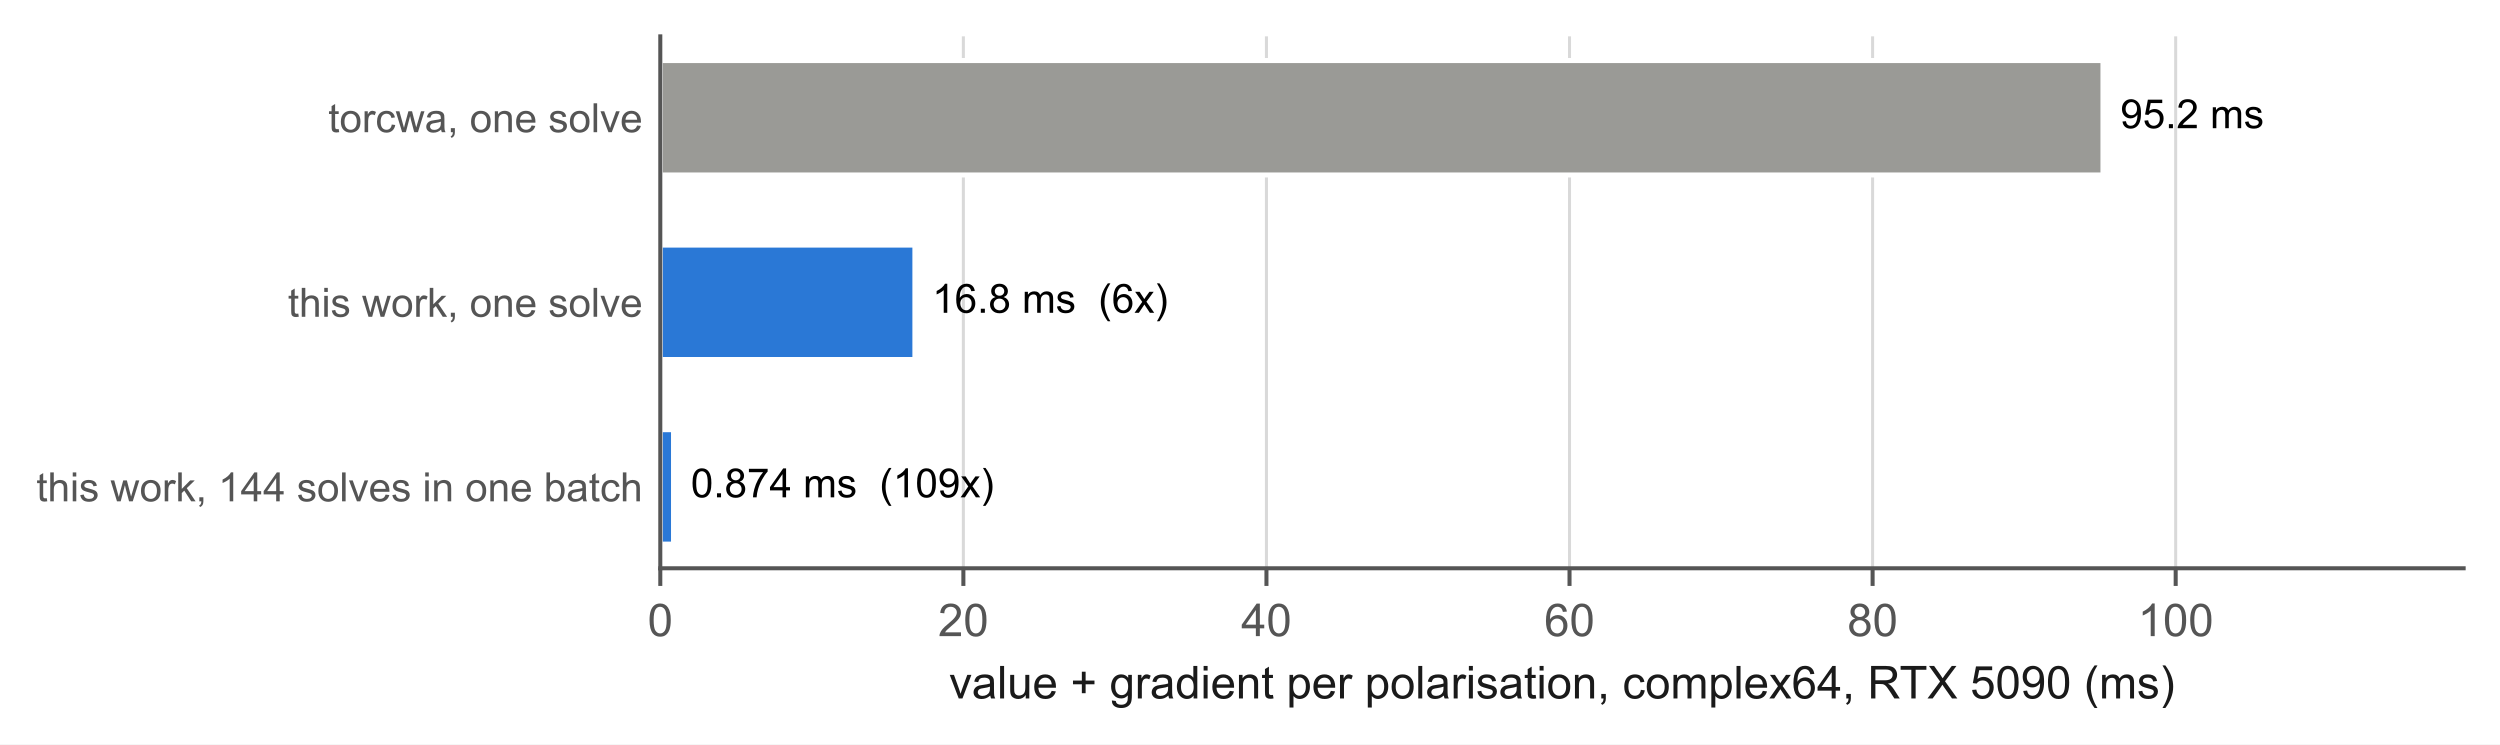
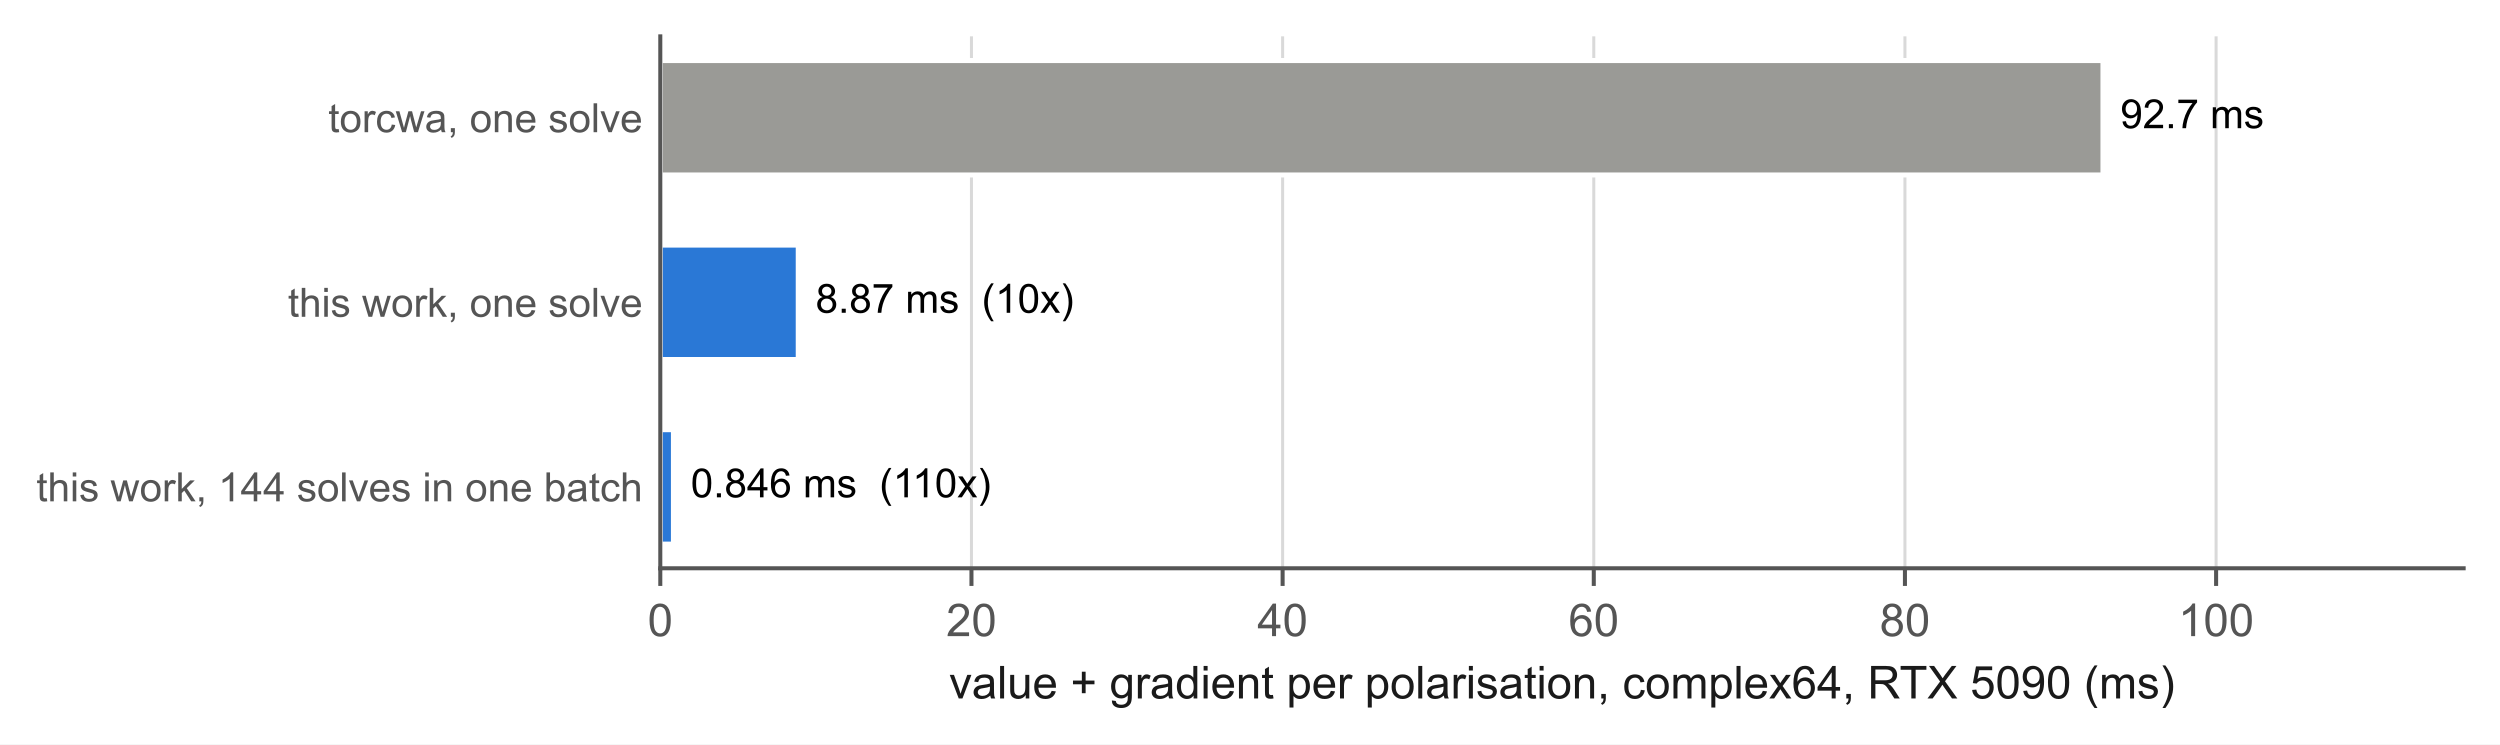
<svg xmlns="http://www.w3.org/2000/svg" xmlns:xlink="http://www.w3.org/1999/xlink" width="495.079pt" height="147.413pt" viewBox="0 0 495.079 147.413" version="1.1">
  <defs>
    <style type="text/css">*{stroke-linejoin: round; stroke-linecap: butt}</style>
  </defs>
  <g id="figure_1">
    <g id="patch_1">
      <path d="M 0 147.413  L 495.079 147.413  L 495.079 0  L 0 0  z " style="fill: #ffffff" />
    </g>
    <g id="axes_1">
      <g id="patch_2">
        <path d="M 130.759 112.536  L 487.879 112.536  L 487.879 7.2  L 130.759 7.2  z " style="fill: #ffffff" />
      </g>
      <g id="matplotlib.axis_1">
        <g id="xtick_1">
          <g id="line2d_1">
-             <path d="M 130.759 112.536  L 130.759 7.2  " clip-path="url(#p90bf9b2eee)" style="fill: none; stroke: #d9d9d9; stroke-width: 0.6; stroke-linecap: square" />
+             <path d="M 130.759 112.536  L 130.759 7.2  " clip-path="url(#p0d1d8a98d4)" style="fill: none; stroke: #d9d9d9; stroke-width: 0.6; stroke-linecap: square" />
          </g>
          <g id="line2d_2">
            <defs>
-               <path id="m7c57990045" d="M 0 0  L 0 3.5  " style="stroke: #555555; stroke-width: 0.8" />
+               <path id="md6d1054893" d="M 0 0  L 0 3.5  " style="stroke: #555555; stroke-width: 0.8" />
            </defs>
            <g>
-               <use xlink:href="#m7c57990045" x="130.759" y="112.536" style="fill: #555555; stroke: #555555; stroke-width: 0.8" />
+               <use xlink:href="#md6d1054893" x="130.759" y="112.536" style="fill: #555555; stroke: #555555; stroke-width: 0.8" />
            </g>
          </g>
          <g id="text_1">
            <g style="fill: #555555" transform="translate(128.2563 125.978) scale(0.09 -0.09)">
              <defs>
                <path id="ArialMT-30" d="M 266 2259  Q 266 3072 433 3567  Q 600 4063 929 4331  Q 1259 4600 1759 4600  Q 2128 4600 2406 4451  Q 2684 4303 2865 4023  Q 3047 3744 3150 3342  Q 3253 2941 3253 2259  Q 3253 1453 3087 958  Q 2922 463 2592 192  Q 2263 -78 1759 -78  Q 1097 -78 719 397  Q 266 969 266 2259  z M 844 2259  Q 844 1131 1108 757  Q 1372 384 1759 384  Q 2147 384 2411 759  Q 2675 1134 2675 2259  Q 2675 3391 2411 3762  Q 2147 4134 1753 4134  Q 1366 4134 1134 3806  Q 844 3388 844 2259  z " transform="scale(0.015625)" />
              </defs>
              <use xlink:href="#ArialMT-30" />
            </g>
          </g>
        </g>
        <g id="xtick_2">
          <g id="line2d_3">
-             <path d="M 190.778 112.536  L 190.778 7.2  " clip-path="url(#p90bf9b2eee)" style="fill: none; stroke: #d9d9d9; stroke-width: 0.6; stroke-linecap: square" />
+             <path d="M 192.379 112.536  L 192.379 7.2  " clip-path="url(#p0d1d8a98d4)" style="fill: none; stroke: #d9d9d9; stroke-width: 0.6; stroke-linecap: square" />
          </g>
          <g id="line2d_4">
            <g>
-               <use xlink:href="#m7c57990045" x="190.778" y="112.536" style="fill: #555555; stroke: #555555; stroke-width: 0.8" />
+               <use xlink:href="#md6d1054893" x="192.379" y="112.536" style="fill: #555555; stroke: #555555; stroke-width: 0.8" />
            </g>
          </g>
          <g id="text_2">
-             <g style="fill: #555555" transform="translate(185.7727 125.978) scale(0.09 -0.09)">
+             <g style="fill: #555555" transform="translate(187.3737 125.978) scale(0.09 -0.09)">
              <defs>
                <path id="ArialMT-32" d="M 3222 541  L 3222 0  L 194 0  Q 188 203 259 391  Q 375 700 629 1000  Q 884 1300 1366 1694  Q 2113 2306 2375 2664  Q 2638 3022 2638 3341  Q 2638 3675 2398 3904  Q 2159 4134 1775 4134  Q 1369 4134 1125 3890  Q 881 3647 878 3216  L 300 3275  Q 359 3922 746 4261  Q 1134 4600 1788 4600  Q 2447 4600 2831 4234  Q 3216 3869 3216 3328  Q 3216 3053 3103 2787  Q 2991 2522 2730 2228  Q 2469 1934 1863 1422  Q 1356 997 1212 845  Q 1069 694 975 541  L 3222 541  z " transform="scale(0.015625)" />
              </defs>
              <use xlink:href="#ArialMT-32" />
              <use xlink:href="#ArialMT-30" transform="translate(55.61523 0)" />
            </g>
          </g>
        </g>
        <g id="xtick_3">
          <g id="line2d_5">
-             <path d="M 250.796 112.536  L 250.796 7.2  " clip-path="url(#p90bf9b2eee)" style="fill: none; stroke: #d9d9d9; stroke-width: 0.6; stroke-linecap: square" />
+             <path d="M 253.998 112.536  L 253.998 7.2  " clip-path="url(#p0d1d8a98d4)" style="fill: none; stroke: #d9d9d9; stroke-width: 0.6; stroke-linecap: square" />
          </g>
          <g id="line2d_6">
            <g>
-               <use xlink:href="#m7c57990045" x="250.796" y="112.536" style="fill: #555555; stroke: #555555; stroke-width: 0.8" />
+               <use xlink:href="#md6d1054893" x="253.998" y="112.536" style="fill: #555555; stroke: #555555; stroke-width: 0.8" />
            </g>
          </g>
          <g id="text_3">
-             <g style="fill: #555555" transform="translate(245.7915 125.978) scale(0.09 -0.09)">
+             <g style="fill: #555555" transform="translate(248.9936 125.978) scale(0.09 -0.09)">
              <defs>
                <path id="ArialMT-34" d="M 2069 0  L 2069 1097  L 81 1097  L 81 1613  L 2172 4581  L 2631 4581  L 2631 1613  L 3250 1613  L 3250 1097  L 2631 1097  L 2631 0  L 2069 0  z M 2069 1613  L 2069 3678  L 634 1613  L 2069 1613  z " transform="scale(0.015625)" />
              </defs>
              <use xlink:href="#ArialMT-34" />
              <use xlink:href="#ArialMT-30" transform="translate(55.61523 0)" />
            </g>
          </g>
        </g>
        <g id="xtick_4">
          <g id="line2d_7">
-             <path d="M 310.815 112.536  L 310.815 7.2  " clip-path="url(#p90bf9b2eee)" style="fill: none; stroke: #d9d9d9; stroke-width: 0.6; stroke-linecap: square" />
+             <path d="M 315.618 112.536  L 315.618 7.2  " clip-path="url(#p0d1d8a98d4)" style="fill: none; stroke: #d9d9d9; stroke-width: 0.6; stroke-linecap: square" />
          </g>
          <g id="line2d_8">
            <g>
-               <use xlink:href="#m7c57990045" x="310.815" y="112.536" style="fill: #555555; stroke: #555555; stroke-width: 0.8" />
+               <use xlink:href="#md6d1054893" x="315.618" y="112.536" style="fill: #555555; stroke: #555555; stroke-width: 0.8" />
            </g>
          </g>
          <g id="text_4">
-             <g style="fill: #555555" transform="translate(305.8103 125.978) scale(0.09 -0.09)">
+             <g style="fill: #555555" transform="translate(310.6134 125.978) scale(0.09 -0.09)">
              <defs>
                <path id="ArialMT-36" d="M 3184 3459  L 2625 3416  Q 2550 3747 2413 3897  Q 2184 4138 1850 4138  Q 1581 4138 1378 3988  Q 1113 3794 959 3422  Q 806 3050 800 2363  Q 1003 2672 1297 2822  Q 1591 2972 1913 2972  Q 2475 2972 2870 2558  Q 3266 2144 3266 1488  Q 3266 1056 3080 686  Q 2894 316 2569 119  Q 2244 -78 1831 -78  Q 1128 -78 684 439  Q 241 956 241 2144  Q 241 3472 731 4075  Q 1159 4600 1884 4600  Q 2425 4600 2770 4297  Q 3116 3994 3184 3459  z M 888 1484  Q 888 1194 1011 928  Q 1134 663 1356 523  Q 1578 384 1822 384  Q 2178 384 2434 671  Q 2691 959 2691 1453  Q 2691 1928 2437 2201  Q 2184 2475 1800 2475  Q 1419 2475 1153 2201  Q 888 1928 888 1484  z " transform="scale(0.015625)" />
              </defs>
              <use xlink:href="#ArialMT-36" />
              <use xlink:href="#ArialMT-30" transform="translate(55.61523 0)" />
            </g>
          </g>
        </g>
        <g id="xtick_5">
          <g id="line2d_9">
-             <path d="M 370.834 112.536  L 370.834 7.2  " clip-path="url(#p90bf9b2eee)" style="fill: none; stroke: #d9d9d9; stroke-width: 0.6; stroke-linecap: square" />
+             <path d="M 377.238 112.536  L 377.238 7.2  " clip-path="url(#p0d1d8a98d4)" style="fill: none; stroke: #d9d9d9; stroke-width: 0.6; stroke-linecap: square" />
          </g>
          <g id="line2d_10">
            <g>
-               <use xlink:href="#m7c57990045" x="370.834" y="112.536" style="fill: #555555; stroke: #555555; stroke-width: 0.8" />
+               <use xlink:href="#md6d1054893" x="377.238" y="112.536" style="fill: #555555; stroke: #555555; stroke-width: 0.8" />
            </g>
          </g>
          <g id="text_5">
-             <g style="fill: #555555" transform="translate(365.8291 125.978) scale(0.09 -0.09)">
+             <g style="fill: #555555" transform="translate(372.2332 125.978) scale(0.09 -0.09)">
              <defs>
                <path id="ArialMT-38" d="M 1131 2484  Q 781 2613 612 2850  Q 444 3088 444 3419  Q 444 3919 803 4259  Q 1163 4600 1759 4600  Q 2359 4600 2725 4251  Q 3091 3903 3091 3403  Q 3091 3084 2923 2848  Q 2756 2613 2416 2484  Q 2838 2347 3058 2040  Q 3278 1734 3278 1309  Q 3278 722 2862 322  Q 2447 -78 1769 -78  Q 1091 -78 675 323  Q 259 725 259 1325  Q 259 1772 486 2073  Q 713 2375 1131 2484  z M 1019 3438  Q 1019 3113 1228 2906  Q 1438 2700 1772 2700  Q 2097 2700 2305 2904  Q 2513 3109 2513 3406  Q 2513 3716 2298 3927  Q 2084 4138 1766 4138  Q 1444 4138 1231 3931  Q 1019 3725 1019 3438  z M 838 1322  Q 838 1081 952 856  Q 1066 631 1291 507  Q 1516 384 1775 384  Q 2178 384 2440 643  Q 2703 903 2703 1303  Q 2703 1709 2433 1975  Q 2163 2241 1756 2241  Q 1359 2241 1098 1978  Q 838 1716 838 1322  z " transform="scale(0.015625)" />
              </defs>
              <use xlink:href="#ArialMT-38" />
              <use xlink:href="#ArialMT-30" transform="translate(55.61523 0)" />
            </g>
          </g>
        </g>
        <g id="xtick_6">
          <g id="line2d_11">
-             <path d="M 430.853 112.536  L 430.853 7.2  " clip-path="url(#p90bf9b2eee)" style="fill: none; stroke: #d9d9d9; stroke-width: 0.6; stroke-linecap: square" />
+             <path d="M 438.858 112.536  L 438.858 7.2  " clip-path="url(#p0d1d8a98d4)" style="fill: none; stroke: #d9d9d9; stroke-width: 0.6; stroke-linecap: square" />
          </g>
          <g id="line2d_12">
            <g>
-               <use xlink:href="#m7c57990045" x="430.853" y="112.536" style="fill: #555555; stroke: #555555; stroke-width: 0.8" />
+               <use xlink:href="#md6d1054893" x="438.858" y="112.536" style="fill: #555555; stroke: #555555; stroke-width: 0.8" />
            </g>
          </g>
          <g id="text_6">
-             <g style="fill: #555555" transform="translate(423.3455 125.978) scale(0.09 -0.09)">
+             <g style="fill: #555555" transform="translate(431.3506 125.978) scale(0.09 -0.09)">
              <defs>
                <path id="ArialMT-31" d="M 2384 0  L 1822 0  L 1822 3584  Q 1619 3391 1289 3197  Q 959 3003 697 2906  L 697 3450  Q 1169 3672 1522 3987  Q 1875 4303 2022 4600  L 2384 4600  L 2384 0  z " transform="scale(0.015625)" />
              </defs>
              <use xlink:href="#ArialMT-31" />
              <use xlink:href="#ArialMT-30" transform="translate(55.61523 0)" />
              <use xlink:href="#ArialMT-30" transform="translate(111.2305 0)" />
            </g>
          </g>
        </g>
        <g id="text_7">
          <g style="fill: #1a1a1a" transform="translate(187.9692 138.3185) scale(0.09 -0.09)">
            <defs>
              <path id="ArialMT-76" d="M 1344 0  L 81 3319  L 675 3319  L 1388 1331  Q 1503 1009 1600 663  Q 1675 925 1809 1294  L 2547 3319  L 3125 3319  L 1869 0  L 1344 0  z " transform="scale(0.015625)" />
              <path id="ArialMT-61" d="M 2588 409  Q 2275 144 1986 34  Q 1697 -75 1366 -75  Q 819 -75 525 192  Q 231 459 231 875  Q 231 1119 342 1320  Q 453 1522 633 1644  Q 813 1766 1038 1828  Q 1203 1872 1538 1913  Q 2219 1994 2541 2106  Q 2544 2222 2544 2253  Q 2544 2597 2384 2738  Q 2169 2928 1744 2928  Q 1347 2928 1158 2789  Q 969 2650 878 2297  L 328 2372  Q 403 2725 575 2942  Q 747 3159 1072 3276  Q 1397 3394 1825 3394  Q 2250 3394 2515 3294  Q 2781 3194 2906 3042  Q 3031 2891 3081 2659  Q 3109 2516 3109 2141  L 3109 1391  Q 3109 606 3145 398  Q 3181 191 3288 0  L 2700 0  Q 2613 175 2588 409  z M 2541 1666  Q 2234 1541 1622 1453  Q 1275 1403 1131 1340  Q 988 1278 909 1158  Q 831 1038 831 891  Q 831 666 1001 516  Q 1172 366 1500 366  Q 1825 366 2078 508  Q 2331 650 2450 897  Q 2541 1088 2541 1459  L 2541 1666  z " transform="scale(0.015625)" />
              <path id="ArialMT-6c" d="M 409 0  L 409 4581  L 972 4581  L 972 0  L 409 0  z " transform="scale(0.015625)" />
              <path id="ArialMT-75" d="M 2597 0  L 2597 488  Q 2209 -75 1544 -75  Q 1250 -75 995 37  Q 741 150 617 320  Q 494 491 444 738  Q 409 903 409 1263  L 409 3319  L 972 3319  L 972 1478  Q 972 1038 1006 884  Q 1059 663 1231 536  Q 1403 409 1656 409  Q 1909 409 2131 539  Q 2353 669 2445 892  Q 2538 1116 2538 1541  L 2538 3319  L 3100 3319  L 3100 0  L 2597 0  z " transform="scale(0.015625)" />
              <path id="ArialMT-65" d="M 2694 1069  L 3275 997  Q 3138 488 2766 206  Q 2394 -75 1816 -75  Q 1088 -75 661 373  Q 234 822 234 1631  Q 234 2469 665 2931  Q 1097 3394 1784 3394  Q 2450 3394 2872 2941  Q 3294 2488 3294 1666  Q 3294 1616 3291 1516  L 816 1516  Q 847 969 1125 678  Q 1403 388 1819 388  Q 2128 388 2347 550  Q 2566 713 2694 1069  z M 847 1978  L 2700 1978  Q 2663 2397 2488 2606  Q 2219 2931 1791 2931  Q 1403 2931 1139 2672  Q 875 2413 847 1978  z " transform="scale(0.015625)" />
              <path id="ArialMT-20" transform="scale(0.015625)" />
              <path id="ArialMT-2b" d="M 1603 741  L 1603 1997  L 356 1997  L 356 2522  L 1603 2522  L 1603 3769  L 2134 3769  L 2134 2522  L 3381 2522  L 3381 1997  L 2134 1997  L 2134 741  L 1603 741  z " transform="scale(0.015625)" />
              <path id="ArialMT-67" d="M 319 -275  L 866 -356  Q 900 -609 1056 -725  Q 1266 -881 1628 -881  Q 2019 -881 2231 -725  Q 2444 -569 2519 -288  Q 2563 -116 2559 434  Q 2191 0 1641 0  Q 956 0 581 494  Q 206 988 206 1678  Q 206 2153 378 2554  Q 550 2956 876 3175  Q 1203 3394 1644 3394  Q 2231 3394 2613 2919  L 2613 3319  L 3131 3319  L 3131 450  Q 3131 -325 2973 -648  Q 2816 -972 2473 -1159  Q 2131 -1347 1631 -1347  Q 1038 -1347 672 -1080  Q 306 -813 319 -275  z M 784 1719  Q 784 1066 1043 766  Q 1303 466 1694 466  Q 2081 466 2343 764  Q 2606 1063 2606 1700  Q 2606 2309 2336 2618  Q 2066 2928 1684 2928  Q 1309 2928 1046 2623  Q 784 2319 784 1719  z " transform="scale(0.015625)" />
              <path id="ArialMT-72" d="M 416 0  L 416 3319  L 922 3319  L 922 2816  Q 1116 3169 1280 3281  Q 1444 3394 1641 3394  Q 1925 3394 2219 3213  L 2025 2691  Q 1819 2813 1613 2813  Q 1428 2813 1281 2702  Q 1134 2591 1072 2394  Q 978 2094 978 1738  L 978 0  L 416 0  z " transform="scale(0.015625)" />
              <path id="ArialMT-64" d="M 2575 0  L 2575 419  Q 2259 -75 1647 -75  Q 1250 -75 917 144  Q 584 363 401 755  Q 219 1147 219 1656  Q 219 2153 384 2558  Q 550 2963 881 3178  Q 1213 3394 1622 3394  Q 1922 3394 2156 3267  Q 2391 3141 2538 2938  L 2538 4581  L 3097 4581  L 3097 0  L 2575 0  z M 797 1656  Q 797 1019 1065 703  Q 1334 388 1700 388  Q 2069 388 2326 689  Q 2584 991 2584 1609  Q 2584 2291 2321 2609  Q 2059 2928 1675 2928  Q 1300 2928 1048 2622  Q 797 2316 797 1656  z " transform="scale(0.015625)" />
              <path id="ArialMT-69" d="M 425 3934  L 425 4581  L 988 4581  L 988 3934  L 425 3934  z M 425 0  L 425 3319  L 988 3319  L 988 0  L 425 0  z " transform="scale(0.015625)" />
              <path id="ArialMT-6e" d="M 422 0  L 422 3319  L 928 3319  L 928 2847  Q 1294 3394 1984 3394  Q 2284 3394 2536 3286  Q 2788 3178 2913 3003  Q 3038 2828 3088 2588  Q 3119 2431 3119 2041  L 3119 0  L 2556 0  L 2556 2019  Q 2556 2363 2490 2533  Q 2425 2703 2258 2804  Q 2091 2906 1866 2906  Q 1506 2906 1245 2678  Q 984 2450 984 1813  L 984 0  L 422 0  z " transform="scale(0.015625)" />
              <path id="ArialMT-74" d="M 1650 503  L 1731 6  Q 1494 -44 1306 -44  Q 1000 -44 831 53  Q 663 150 594 308  Q 525 466 525 972  L 525 2881  L 113 2881  L 113 3319  L 525 3319  L 525 4141  L 1084 4478  L 1084 3319  L 1650 3319  L 1650 2881  L 1084 2881  L 1084 941  Q 1084 700 1114 631  Q 1144 563 1211 522  Q 1278 481 1403 481  Q 1497 481 1650 503  z " transform="scale(0.015625)" />
              <path id="ArialMT-70" d="M 422 -1272  L 422 3319  L 934 3319  L 934 2888  Q 1116 3141 1344 3267  Q 1572 3394 1897 3394  Q 2322 3394 2647 3175  Q 2972 2956 3137 2557  Q 3303 2159 3303 1684  Q 3303 1175 3120 767  Q 2938 359 2589 142  Q 2241 -75 1856 -75  Q 1575 -75 1351 44  Q 1128 163 984 344  L 984 -1272  L 422 -1272  z M 931 1641  Q 931 1000 1190 694  Q 1450 388 1819 388  Q 2194 388 2461 705  Q 2728 1022 2728 1688  Q 2728 2322 2467 2637  Q 2206 2953 1844 2953  Q 1484 2953 1207 2617  Q 931 2281 931 1641  z " transform="scale(0.015625)" />
              <path id="ArialMT-6f" d="M 213 1659  Q 213 2581 725 3025  Q 1153 3394 1769 3394  Q 2453 3394 2887 2945  Q 3322 2497 3322 1706  Q 3322 1066 3130 698  Q 2938 331 2570 128  Q 2203 -75 1769 -75  Q 1072 -75 642 372  Q 213 819 213 1659  z M 791 1659  Q 791 1022 1069 705  Q 1347 388 1769 388  Q 2188 388 2466 706  Q 2744 1025 2744 1678  Q 2744 2294 2464 2611  Q 2184 2928 1769 2928  Q 1347 2928 1069 2612  Q 791 2297 791 1659  z " transform="scale(0.015625)" />
              <path id="ArialMT-73" d="M 197 991  L 753 1078  Q 800 744 1014 566  Q 1228 388 1613 388  Q 2000 388 2187 545  Q 2375 703 2375 916  Q 2375 1106 2209 1216  Q 2094 1291 1634 1406  Q 1016 1563 777 1677  Q 538 1791 414 1992  Q 291 2194 291 2438  Q 291 2659 392 2848  Q 494 3038 669 3163  Q 800 3259 1026 3326  Q 1253 3394 1513 3394  Q 1903 3394 2198 3281  Q 2494 3169 2634 2976  Q 2775 2784 2828 2463  L 2278 2388  Q 2241 2644 2061 2787  Q 1881 2931 1553 2931  Q 1166 2931 1000 2803  Q 834 2675 834 2503  Q 834 2394 903 2306  Q 972 2216 1119 2156  Q 1203 2125 1616 2013  Q 2213 1853 2448 1751  Q 2684 1650 2818 1456  Q 2953 1263 2953 975  Q 2953 694 2789 445  Q 2625 197 2315 61  Q 2006 -75 1616 -75  Q 969 -75 630 194  Q 291 463 197 991  z " transform="scale(0.015625)" />
              <path id="ArialMT-2c" d="M 569 0  L 569 641  L 1209 641  L 1209 0  Q 1209 -353 1084 -570  Q 959 -788 688 -906  L 531 -666  Q 709 -588 793 -436  Q 878 -284 888 0  L 569 0  z " transform="scale(0.015625)" />
              <path id="ArialMT-63" d="M 2588 1216  L 3141 1144  Q 3050 572 2676 248  Q 2303 -75 1759 -75  Q 1078 -75 664 370  Q 250 816 250 1647  Q 250 2184 428 2587  Q 606 2991 970 3192  Q 1334 3394 1763 3394  Q 2303 3394 2647 3120  Q 2991 2847 3088 2344  L 2541 2259  Q 2463 2594 2264 2762  Q 2066 2931 1784 2931  Q 1359 2931 1093 2626  Q 828 2322 828 1663  Q 828 994 1084 691  Q 1341 388 1753 388  Q 2084 388 2306 591  Q 2528 794 2588 1216  z " transform="scale(0.015625)" />
              <path id="ArialMT-6d" d="M 422 0  L 422 3319  L 925 3319  L 925 2853  Q 1081 3097 1340 3245  Q 1600 3394 1931 3394  Q 2300 3394 2536 3241  Q 2772 3088 2869 2813  Q 3263 3394 3894 3394  Q 4388 3394 4653 3120  Q 4919 2847 4919 2278  L 4919 0  L 4359 0  L 4359 2091  Q 4359 2428 4304 2576  Q 4250 2725 4106 2815  Q 3963 2906 3769 2906  Q 3419 2906 3187 2673  Q 2956 2441 2956 1928  L 2956 0  L 2394 0  L 2394 2156  Q 2394 2531 2256 2718  Q 2119 2906 1806 2906  Q 1569 2906 1367 2781  Q 1166 2656 1075 2415  Q 984 2175 984 1722  L 984 0  L 422 0  z " transform="scale(0.015625)" />
              <path id="ArialMT-78" d="M 47 0  L 1259 1725  L 138 3319  L 841 3319  L 1350 2541  Q 1494 2319 1581 2169  Q 1719 2375 1834 2534  L 2394 3319  L 3066 3319  L 1919 1756  L 3153 0  L 2463 0  L 1781 1031  L 1600 1309  L 728 0  L 47 0  z " transform="scale(0.015625)" />
              <path id="ArialMT-52" d="M 503 0  L 503 4581  L 2534 4581  Q 3147 4581 3465 4457  Q 3784 4334 3975 4021  Q 4166 3709 4166 3331  Q 4166 2844 3850 2509  Q 3534 2175 2875 2084  Q 3116 1969 3241 1856  Q 3506 1613 3744 1247  L 4541 0  L 3778 0  L 3172 953  Q 2906 1366 2734 1584  Q 2563 1803 2427 1890  Q 2291 1978 2150 2013  Q 2047 2034 1813 2034  L 1109 2034  L 1109 0  L 503 0  z M 1109 2559  L 2413 2559  Q 2828 2559 3062 2645  Q 3297 2731 3419 2920  Q 3541 3109 3541 3331  Q 3541 3656 3305 3865  Q 3069 4075 2559 4075  L 1109 4075  L 1109 2559  z " transform="scale(0.015625)" />
              <path id="ArialMT-54" d="M 1659 0  L 1659 4041  L 150 4041  L 150 4581  L 3781 4581  L 3781 4041  L 2266 4041  L 2266 0  L 1659 0  z " transform="scale(0.015625)" />
              <path id="ArialMT-58" d="M 28 0  L 1800 2388  L 238 4581  L 959 4581  L 1791 3406  Q 2050 3041 2159 2844  Q 2313 3094 2522 3366  L 3444 4581  L 4103 4581  L 2494 2422  L 4228 0  L 3478 0  L 2325 1634  Q 2228 1775 2125 1941  Q 1972 1691 1906 1597  L 756 0  L 28 0  z " transform="scale(0.015625)" />
              <path id="ArialMT-35" d="M 266 1200  L 856 1250  Q 922 819 1161 601  Q 1400 384 1738 384  Q 2144 384 2425 690  Q 2706 997 2706 1503  Q 2706 1984 2436 2262  Q 2166 2541 1728 2541  Q 1456 2541 1237 2417  Q 1019 2294 894 2097  L 366 2166  L 809 4519  L 3088 4519  L 3088 3981  L 1259 3981  L 1013 2750  Q 1425 3038 1878 3038  Q 2478 3038 2890 2622  Q 3303 2206 3303 1553  Q 3303 931 2941 478  Q 2500 -78 1738 -78  Q 1113 -78 717 272  Q 322 622 266 1200  z " transform="scale(0.015625)" />
              <path id="ArialMT-39" d="M 350 1059  L 891 1109  Q 959 728 1153 556  Q 1347 384 1650 384  Q 1909 384 2104 503  Q 2300 622 2425 820  Q 2550 1019 2634 1356  Q 2719 1694 2719 2044  Q 2719 2081 2716 2156  Q 2547 1888 2255 1720  Q 1963 1553 1622 1553  Q 1053 1553 659 1965  Q 266 2378 266 3053  Q 266 3750 677 4175  Q 1088 4600 1706 4600  Q 2153 4600 2523 4359  Q 2894 4119 3086 3673  Q 3278 3228 3278 2384  Q 3278 1506 3087 986  Q 2897 466 2520 194  Q 2144 -78 1638 -78  Q 1100 -78 759 220  Q 419 519 350 1059  z M 2653 3081  Q 2653 3566 2395 3850  Q 2138 4134 1775 4134  Q 1400 4134 1122 3828  Q 844 3522 844 3034  Q 844 2597 1108 2323  Q 1372 2050 1759 2050  Q 2150 2050 2401 2323  Q 2653 2597 2653 3081  z " transform="scale(0.015625)" />
              <path id="ArialMT-28" d="M 1497 -1347  Q 1031 -759 709 28  Q 388 816 388 1659  Q 388 2403 628 3084  Q 909 3875 1497 4659  L 1900 4659  Q 1522 4009 1400 3731  Q 1209 3300 1100 2831  Q 966 2247 966 1656  Q 966 153 1900 -1347  L 1497 -1347  z " transform="scale(0.015625)" />
              <path id="ArialMT-29" d="M 791 -1347  L 388 -1347  Q 1322 153 1322 1656  Q 1322 2244 1188 2822  Q 1081 3291 891 3722  Q 769 4003 388 4659  L 791 4659  Q 1378 3875 1659 3084  Q 1900 2403 1900 1659  Q 1900 816 1576 28  Q 1253 -759 791 -1347  z " transform="scale(0.015625)" />
            </defs>
            <use xlink:href="#ArialMT-76" />
            <use xlink:href="#ArialMT-61" transform="translate(50 0)" />
            <use xlink:href="#ArialMT-6c" transform="translate(105.6152 0)" />
            <use xlink:href="#ArialMT-75" transform="translate(127.832 0)" />
            <use xlink:href="#ArialMT-65" transform="translate(183.4473 0)" />
            <use xlink:href="#ArialMT-20" transform="translate(239.0625 0)" />
            <use xlink:href="#ArialMT-2b" transform="translate(266.8457 0)" />
            <use xlink:href="#ArialMT-20" transform="translate(325.2441 0)" />
            <use xlink:href="#ArialMT-67" transform="translate(353.0273 0)" />
            <use xlink:href="#ArialMT-72" transform="translate(408.6426 0)" />
            <use xlink:href="#ArialMT-61" transform="translate(441.9434 0)" />
            <use xlink:href="#ArialMT-64" transform="translate(497.5586 0)" />
            <use xlink:href="#ArialMT-69" transform="translate(553.1738 0)" />
            <use xlink:href="#ArialMT-65" transform="translate(575.3906 0)" />
            <use xlink:href="#ArialMT-6e" transform="translate(631.0059 0)" />
            <use xlink:href="#ArialMT-74" transform="translate(686.6211 0)" />
            <use xlink:href="#ArialMT-20" transform="translate(714.4043 0)" />
            <use xlink:href="#ArialMT-70" transform="translate(742.1875 0)" />
            <use xlink:href="#ArialMT-65" transform="translate(797.8027 0)" />
            <use xlink:href="#ArialMT-72" transform="translate(853.418 0)" />
            <use xlink:href="#ArialMT-20" transform="translate(886.7188 0)" />
            <use xlink:href="#ArialMT-70" transform="translate(914.502 0)" />
            <use xlink:href="#ArialMT-6f" transform="translate(970.1172 0)" />
            <use xlink:href="#ArialMT-6c" transform="translate(1025.732 0)" />
            <use xlink:href="#ArialMT-61" transform="translate(1047.949 0)" />
            <use xlink:href="#ArialMT-72" transform="translate(1103.564 0)" />
            <use xlink:href="#ArialMT-69" transform="translate(1136.865 0)" />
            <use xlink:href="#ArialMT-73" transform="translate(1159.082 0)" />
            <use xlink:href="#ArialMT-61" transform="translate(1209.082 0)" />
            <use xlink:href="#ArialMT-74" transform="translate(1264.697 0)" />
            <use xlink:href="#ArialMT-69" transform="translate(1292.48 0)" />
            <use xlink:href="#ArialMT-6f" transform="translate(1314.697 0)" />
            <use xlink:href="#ArialMT-6e" transform="translate(1370.312 0)" />
            <use xlink:href="#ArialMT-2c" transform="translate(1425.928 0)" />
            <use xlink:href="#ArialMT-20" transform="translate(1453.711 0)" />
            <use xlink:href="#ArialMT-63" transform="translate(1481.494 0)" />
            <use xlink:href="#ArialMT-6f" transform="translate(1531.494 0)" />
            <use xlink:href="#ArialMT-6d" transform="translate(1587.109 0)" />
            <use xlink:href="#ArialMT-70" transform="translate(1670.41 0)" />
            <use xlink:href="#ArialMT-6c" transform="translate(1726.025 0)" />
            <use xlink:href="#ArialMT-65" transform="translate(1748.242 0)" />
            <use xlink:href="#ArialMT-78" transform="translate(1803.857 0)" />
            <use xlink:href="#ArialMT-36" transform="translate(1853.857 0)" />
            <use xlink:href="#ArialMT-34" transform="translate(1909.473 0)" />
            <use xlink:href="#ArialMT-2c" transform="translate(1965.088 0)" />
            <use xlink:href="#ArialMT-20" transform="translate(1992.871 0)" />
            <use xlink:href="#ArialMT-52" transform="translate(2020.654 0)" />
            <use xlink:href="#ArialMT-54" transform="translate(2091.121 0)" />
            <use xlink:href="#ArialMT-58" transform="translate(2152.205 0)" />
            <use xlink:href="#ArialMT-20" transform="translate(2218.904 0)" />
            <use xlink:href="#ArialMT-35" transform="translate(2246.688 0)" />
            <use xlink:href="#ArialMT-30" transform="translate(2302.303 0)" />
            <use xlink:href="#ArialMT-39" transform="translate(2357.918 0)" />
            <use xlink:href="#ArialMT-30" transform="translate(2413.533 0)" />
            <use xlink:href="#ArialMT-20" transform="translate(2469.148 0)" />
            <use xlink:href="#ArialMT-28" transform="translate(2496.932 0)" />
            <use xlink:href="#ArialMT-6d" transform="translate(2530.232 0)" />
            <use xlink:href="#ArialMT-73" transform="translate(2613.533 0)" />
            <use xlink:href="#ArialMT-29" transform="translate(2663.533 0)" />
          </g>
        </g>
      </g>
      <g id="matplotlib.axis_2">
        <g id="ytick_1">
          <g id="line2d_13" />
          <g id="text_8">
            <g style="fill: #555555" transform="translate(65.00875 26.18151) scale(0.08 -0.08)">
              <defs>
                <path id="ArialMT-77" d="M 1034 0  L 19 3319  L 600 3319  L 1128 1403  L 1325 691  Q 1338 744 1497 1375  L 2025 3319  L 2603 3319  L 3100 1394  L 3266 759  L 3456 1400  L 4025 3319  L 4572 3319  L 3534 0  L 2950 0  L 2422 1988  L 2294 2553  L 1622 0  L 1034 0  z " transform="scale(0.015625)" />
              </defs>
              <use xlink:href="#ArialMT-74" />
              <use xlink:href="#ArialMT-6f" transform="translate(27.7832 0)" />
              <use xlink:href="#ArialMT-72" transform="translate(83.39844 0)" />
              <use xlink:href="#ArialMT-63" transform="translate(116.6992 0)" />
              <use xlink:href="#ArialMT-77" transform="translate(166.6992 0)" />
              <use xlink:href="#ArialMT-61" transform="translate(238.916 0)" />
              <use xlink:href="#ArialMT-2c" transform="translate(294.5312 0)" />
              <use xlink:href="#ArialMT-20" transform="translate(322.3145 0)" />
              <use xlink:href="#ArialMT-6f" transform="translate(350.0977 0)" />
              <use xlink:href="#ArialMT-6e" transform="translate(405.7129 0)" />
              <use xlink:href="#ArialMT-65" transform="translate(461.3281 0)" />
              <use xlink:href="#ArialMT-20" transform="translate(516.9434 0)" />
              <use xlink:href="#ArialMT-73" transform="translate(544.7266 0)" />
              <use xlink:href="#ArialMT-6f" transform="translate(594.7266 0)" />
              <use xlink:href="#ArialMT-6c" transform="translate(650.3418 0)" />
              <use xlink:href="#ArialMT-76" transform="translate(672.5586 0)" />
              <use xlink:href="#ArialMT-65" transform="translate(722.5586 0)" />
            </g>
          </g>
        </g>
        <g id="ytick_2">
          <g id="line2d_14" />
          <g id="text_9">
            <g style="fill: #555555" transform="translate(57.00875 62.73112) scale(0.08 -0.08)">
              <defs>
                <path id="ArialMT-68" d="M 422 0  L 422 4581  L 984 4581  L 984 2938  Q 1378 3394 1978 3394  Q 2347 3394 2619 3248  Q 2891 3103 3008 2847  Q 3125 2591 3125 2103  L 3125 0  L 2563 0  L 2563 2103  Q 2563 2525 2380 2717  Q 2197 2909 1863 2909  Q 1613 2909 1392 2779  Q 1172 2650 1078 2428  Q 984 2206 984 1816  L 984 0  L 422 0  z " transform="scale(0.015625)" />
                <path id="ArialMT-6b" d="M 425 0  L 425 4581  L 988 4581  L 988 1969  L 2319 3319  L 3047 3319  L 1778 2088  L 3175 0  L 2481 0  L 1384 1697  L 988 1316  L 988 0  L 425 0  z " transform="scale(0.015625)" />
              </defs>
              <use xlink:href="#ArialMT-74" />
              <use xlink:href="#ArialMT-68" transform="translate(27.7832 0)" />
              <use xlink:href="#ArialMT-69" transform="translate(83.39844 0)" />
              <use xlink:href="#ArialMT-73" transform="translate(105.6152 0)" />
              <use xlink:href="#ArialMT-20" transform="translate(155.6152 0)" />
              <use xlink:href="#ArialMT-77" transform="translate(183.3984 0)" />
              <use xlink:href="#ArialMT-6f" transform="translate(255.6152 0)" />
              <use xlink:href="#ArialMT-72" transform="translate(311.2305 0)" />
              <use xlink:href="#ArialMT-6b" transform="translate(344.5312 0)" />
              <use xlink:href="#ArialMT-2c" transform="translate(394.5312 0)" />
              <use xlink:href="#ArialMT-20" transform="translate(422.3145 0)" />
              <use xlink:href="#ArialMT-6f" transform="translate(450.0977 0)" />
              <use xlink:href="#ArialMT-6e" transform="translate(505.7129 0)" />
              <use xlink:href="#ArialMT-65" transform="translate(561.3281 0)" />
              <use xlink:href="#ArialMT-20" transform="translate(616.9434 0)" />
              <use xlink:href="#ArialMT-73" transform="translate(644.7266 0)" />
              <use xlink:href="#ArialMT-6f" transform="translate(694.7266 0)" />
              <use xlink:href="#ArialMT-6c" transform="translate(750.3418 0)" />
              <use xlink:href="#ArialMT-76" transform="translate(772.5586 0)" />
              <use xlink:href="#ArialMT-65" transform="translate(822.5586 0)" />
            </g>
          </g>
        </g>
        <g id="ytick_3">
          <g id="line2d_15" />
          <g id="text_10">
            <g style="fill: #555555" transform="translate(7.2 99.28074) scale(0.08 -0.08)">
              <defs>
                <path id="ArialMT-62" d="M 941 0  L 419 0  L 419 4581  L 981 4581  L 981 2947  Q 1338 3394 1891 3394  Q 2197 3394 2470 3270  Q 2744 3147 2920 2923  Q 3097 2700 3197 2384  Q 3297 2069 3297 1709  Q 3297 856 2875 390  Q 2453 -75 1863 -75  Q 1275 -75 941 416  L 941 0  z M 934 1684  Q 934 1088 1097 822  Q 1363 388 1816 388  Q 2184 388 2453 708  Q 2722 1028 2722 1663  Q 2722 2313 2464 2622  Q 2206 2931 1841 2931  Q 1472 2931 1203 2611  Q 934 2291 934 1684  z " transform="scale(0.015625)" />
              </defs>
              <use xlink:href="#ArialMT-74" />
              <use xlink:href="#ArialMT-68" transform="translate(27.7832 0)" />
              <use xlink:href="#ArialMT-69" transform="translate(83.39844 0)" />
              <use xlink:href="#ArialMT-73" transform="translate(105.6152 0)" />
              <use xlink:href="#ArialMT-20" transform="translate(155.6152 0)" />
              <use xlink:href="#ArialMT-77" transform="translate(183.3984 0)" />
              <use xlink:href="#ArialMT-6f" transform="translate(255.6152 0)" />
              <use xlink:href="#ArialMT-72" transform="translate(311.2305 0)" />
              <use xlink:href="#ArialMT-6b" transform="translate(344.5312 0)" />
              <use xlink:href="#ArialMT-2c" transform="translate(394.5312 0)" />
              <use xlink:href="#ArialMT-20" transform="translate(422.3145 0)" />
              <use xlink:href="#ArialMT-31" transform="translate(450.0977 0)" />
              <use xlink:href="#ArialMT-34" transform="translate(505.7129 0)" />
              <use xlink:href="#ArialMT-34" transform="translate(561.3281 0)" />
              <use xlink:href="#ArialMT-20" transform="translate(616.9434 0)" />
              <use xlink:href="#ArialMT-73" transform="translate(644.7266 0)" />
              <use xlink:href="#ArialMT-6f" transform="translate(694.7266 0)" />
              <use xlink:href="#ArialMT-6c" transform="translate(750.3418 0)" />
              <use xlink:href="#ArialMT-76" transform="translate(772.5586 0)" />
              <use xlink:href="#ArialMT-65" transform="translate(822.5586 0)" />
              <use xlink:href="#ArialMT-73" transform="translate(878.1738 0)" />
              <use xlink:href="#ArialMT-20" transform="translate(928.1738 0)" />
              <use xlink:href="#ArialMT-69" transform="translate(955.957 0)" />
              <use xlink:href="#ArialMT-6e" transform="translate(978.1738 0)" />
              <use xlink:href="#ArialMT-20" transform="translate(1033.789 0)" />
              <use xlink:href="#ArialMT-6f" transform="translate(1061.572 0)" />
              <use xlink:href="#ArialMT-6e" transform="translate(1117.188 0)" />
              <use xlink:href="#ArialMT-65" transform="translate(1172.803 0)" />
              <use xlink:href="#ArialMT-20" transform="translate(1228.418 0)" />
              <use xlink:href="#ArialMT-62" transform="translate(1256.201 0)" />
              <use xlink:href="#ArialMT-61" transform="translate(1311.816 0)" />
              <use xlink:href="#ArialMT-74" transform="translate(1367.432 0)" />
              <use xlink:href="#ArialMT-63" transform="translate(1395.215 0)" />
              <use xlink:href="#ArialMT-68" transform="translate(1445.215 0)" />
            </g>
          </g>
        </g>
      </g>
      <g id="patch_3">
-         <path d="M 130.759 34.649  L 416.455 34.649  L 416.455 11.988  L 130.759 11.988  z " clip-path="url(#p90bf9b2eee)" style="fill: #9a9a96; stroke: #ffffff; stroke-linejoin: miter" />
+         <path d="M 130.759 34.649  L 416.455 34.649  L 416.455 11.988  L 130.759 11.988  z " clip-path="url(#p0d1d8a98d4)" style="fill: #9a9a96; stroke: #ffffff; stroke-linejoin: miter" />
      </g>
      <g id="patch_4">
-         <path d="M 130.759 71.198  L 181.181 71.198  L 181.181 48.538  L 130.759 48.538  z " clip-path="url(#p90bf9b2eee)" style="fill: #2a78d6; stroke: #ffffff; stroke-linejoin: miter" />
+         <path d="M 130.759 71.198  L 158.081 71.198  L 158.081 48.538  L 130.759 48.538  z " clip-path="url(#p0d1d8a98d4)" style="fill: #2a78d6; stroke: #ffffff; stroke-linejoin: miter" />
      </g>
      <g id="patch_5">
-         <path d="M 130.759 107.748  L 133.382 107.748  L 133.382 85.087  L 130.759 85.087  z " clip-path="url(#p90bf9b2eee)" style="fill: #2a78d6; stroke: #ffffff; stroke-linejoin: miter" />
+         <path d="M 130.759 107.748  L 133.365 107.748  L 133.365 85.087  L 130.759 85.087  z " clip-path="url(#p0d1d8a98d4)" style="fill: #2a78d6; stroke: #ffffff; stroke-linejoin: miter" />
      </g>
      <g id="patch_6">
        <path d="M 130.759 112.536  L 130.759 7.2  " style="fill: none; stroke: #555555; stroke-width: 0.8; stroke-linejoin: miter; stroke-linecap: square" />
      </g>
      <g id="patch_7">
        <path d="M 130.759 112.536  L 487.879 112.536  " style="fill: none; stroke: #555555; stroke-width: 0.8; stroke-linejoin: miter; stroke-linecap: square" />
      </g>
      <g id="text_11">
        <g transform="translate(419.8831 25.38651) scale(0.08 -0.08)">
          <defs>
            <path id="ArialMT-2e" d="M 581 0  L 581 641  L 1222 641  L 1222 0  L 581 0  z " transform="scale(0.015625)" />
+             <path id="ArialMT-37" d="M 303 3981  L 303 4522  L 3269 4522  L 3269 4084  Q 2831 3619 2401 2847  Q 1972 2075 1738 1259  Q 1569 684 1522 0  L 944 0  Q 953 541 1156 1306  Q 1359 2072 1739 2783  Q 2119 3494 2547 3981  L 303 3981  z " transform="scale(0.015625)" />
          </defs>
          <use xlink:href="#ArialMT-39" />
-           <use xlink:href="#ArialMT-35" transform="translate(55.61523 0)" />
+           <use xlink:href="#ArialMT-32" transform="translate(55.61523 0)" />
          <use xlink:href="#ArialMT-2e" transform="translate(111.2305 0)" />
-           <use xlink:href="#ArialMT-32" transform="translate(139.0137 0)" />
+           <use xlink:href="#ArialMT-37" transform="translate(139.0137 0)" />
          <use xlink:href="#ArialMT-20" transform="translate(194.6289 0)" />
          <use xlink:href="#ArialMT-6d" transform="translate(222.4121 0)" />
          <use xlink:href="#ArialMT-73" transform="translate(305.7129 0)" />
        </g>
      </g>
      <g id="text_12">
-         <g transform="translate(184.6092 61.938) scale(0.08 -0.08)">
-           <use xlink:href="#ArialMT-31" />
-           <use xlink:href="#ArialMT-36" transform="translate(55.61523 0)" />
-           <use xlink:href="#ArialMT-2e" transform="translate(111.2305 0)" />
-           <use xlink:href="#ArialMT-38" transform="translate(139.0137 0)" />
+         <g transform="translate(161.5089 61.938) scale(0.08 -0.08)">
+           <use xlink:href="#ArialMT-38" />
+           <use xlink:href="#ArialMT-2e" transform="translate(55.61523 0)" />
+           <use xlink:href="#ArialMT-38" transform="translate(83.39844 0)" />
+           <use xlink:href="#ArialMT-37" transform="translate(139.0137 0)" />
          <use xlink:href="#ArialMT-20" transform="translate(194.6289 0)" />
          <use xlink:href="#ArialMT-6d" transform="translate(222.4121 0)" />
          <use xlink:href="#ArialMT-73" transform="translate(305.7129 0)" />
          <use xlink:href="#ArialMT-20" transform="translate(355.7129 0)" />
          <use xlink:href="#ArialMT-20" transform="translate(383.4961 0)" />
          <use xlink:href="#ArialMT-28" transform="translate(411.2793 0)" />
-           <use xlink:href="#ArialMT-36" transform="translate(444.5801 0)" />
-           <use xlink:href="#ArialMT-78" transform="translate(500.1953 0)" />
-           <use xlink:href="#ArialMT-29" transform="translate(550.1953 0)" />
+           <use xlink:href="#ArialMT-31" transform="translate(444.5801 0)" />
+           <use xlink:href="#ArialMT-30" transform="translate(500.1953 0)" />
+           <use xlink:href="#ArialMT-78" transform="translate(555.8105 0)" />
+           <use xlink:href="#ArialMT-29" transform="translate(605.8105 0)" />
        </g>
      </g>
      <g id="text_13">
-         <g transform="translate(136.8104 98.48762) scale(0.08 -0.08)">
-           <defs>
-             <path id="ArialMT-37" d="M 303 3981  L 303 4522  L 3269 4522  L 3269 4084  Q 2831 3619 2401 2847  Q 1972 2075 1738 1259  Q 1569 684 1522 0  L 944 0  Q 953 541 1156 1306  Q 1359 2072 1739 2783  Q 2119 3494 2547 3981  L 303 3981  z " transform="scale(0.015625)" />
-           </defs>
+         <g transform="translate(136.7931 98.48762) scale(0.08 -0.08)">
          <use xlink:href="#ArialMT-30" />
          <use xlink:href="#ArialMT-2e" transform="translate(55.61523 0)" />
          <use xlink:href="#ArialMT-38" transform="translate(83.39844 0)" />
-           <use xlink:href="#ArialMT-37" transform="translate(139.0137 0)" />
-           <use xlink:href="#ArialMT-34" transform="translate(194.6289 0)" />
+           <use xlink:href="#ArialMT-34" transform="translate(139.0137 0)" />
+           <use xlink:href="#ArialMT-36" transform="translate(194.6289 0)" />
          <use xlink:href="#ArialMT-20" transform="translate(250.2441 0)" />
          <use xlink:href="#ArialMT-6d" transform="translate(278.0273 0)" />
          <use xlink:href="#ArialMT-73" transform="translate(361.3281 0)" />
          <use xlink:href="#ArialMT-20" transform="translate(411.3281 0)" />
          <use xlink:href="#ArialMT-20" transform="translate(439.1113 0)" />
          <use xlink:href="#ArialMT-28" transform="translate(466.8945 0)" />
          <use xlink:href="#ArialMT-31" transform="translate(500.1953 0)" />
-           <use xlink:href="#ArialMT-30" transform="translate(555.8105 0)" />
-           <use xlink:href="#ArialMT-39" transform="translate(611.4258 0)" />
-           <use xlink:href="#ArialMT-78" transform="translate(667.041 0)" />
-           <use xlink:href="#ArialMT-29" transform="translate(717.041 0)" />
+           <use xlink:href="#ArialMT-31" transform="translate(548.4355 0)" />
+           <use xlink:href="#ArialMT-30" transform="translate(604.0508 0)" />
+           <use xlink:href="#ArialMT-78" transform="translate(659.666 0)" />
+           <use xlink:href="#ArialMT-29" transform="translate(709.666 0)" />
        </g>
      </g>
    </g>
  </g>
  <defs>
-     <clipPath id="p90bf9b2eee">
+     <clipPath id="p0d1d8a98d4">
      <rect x="130.759" y="7.2" width="357.12" height="105.336" />
    </clipPath>
  </defs>
</svg>
